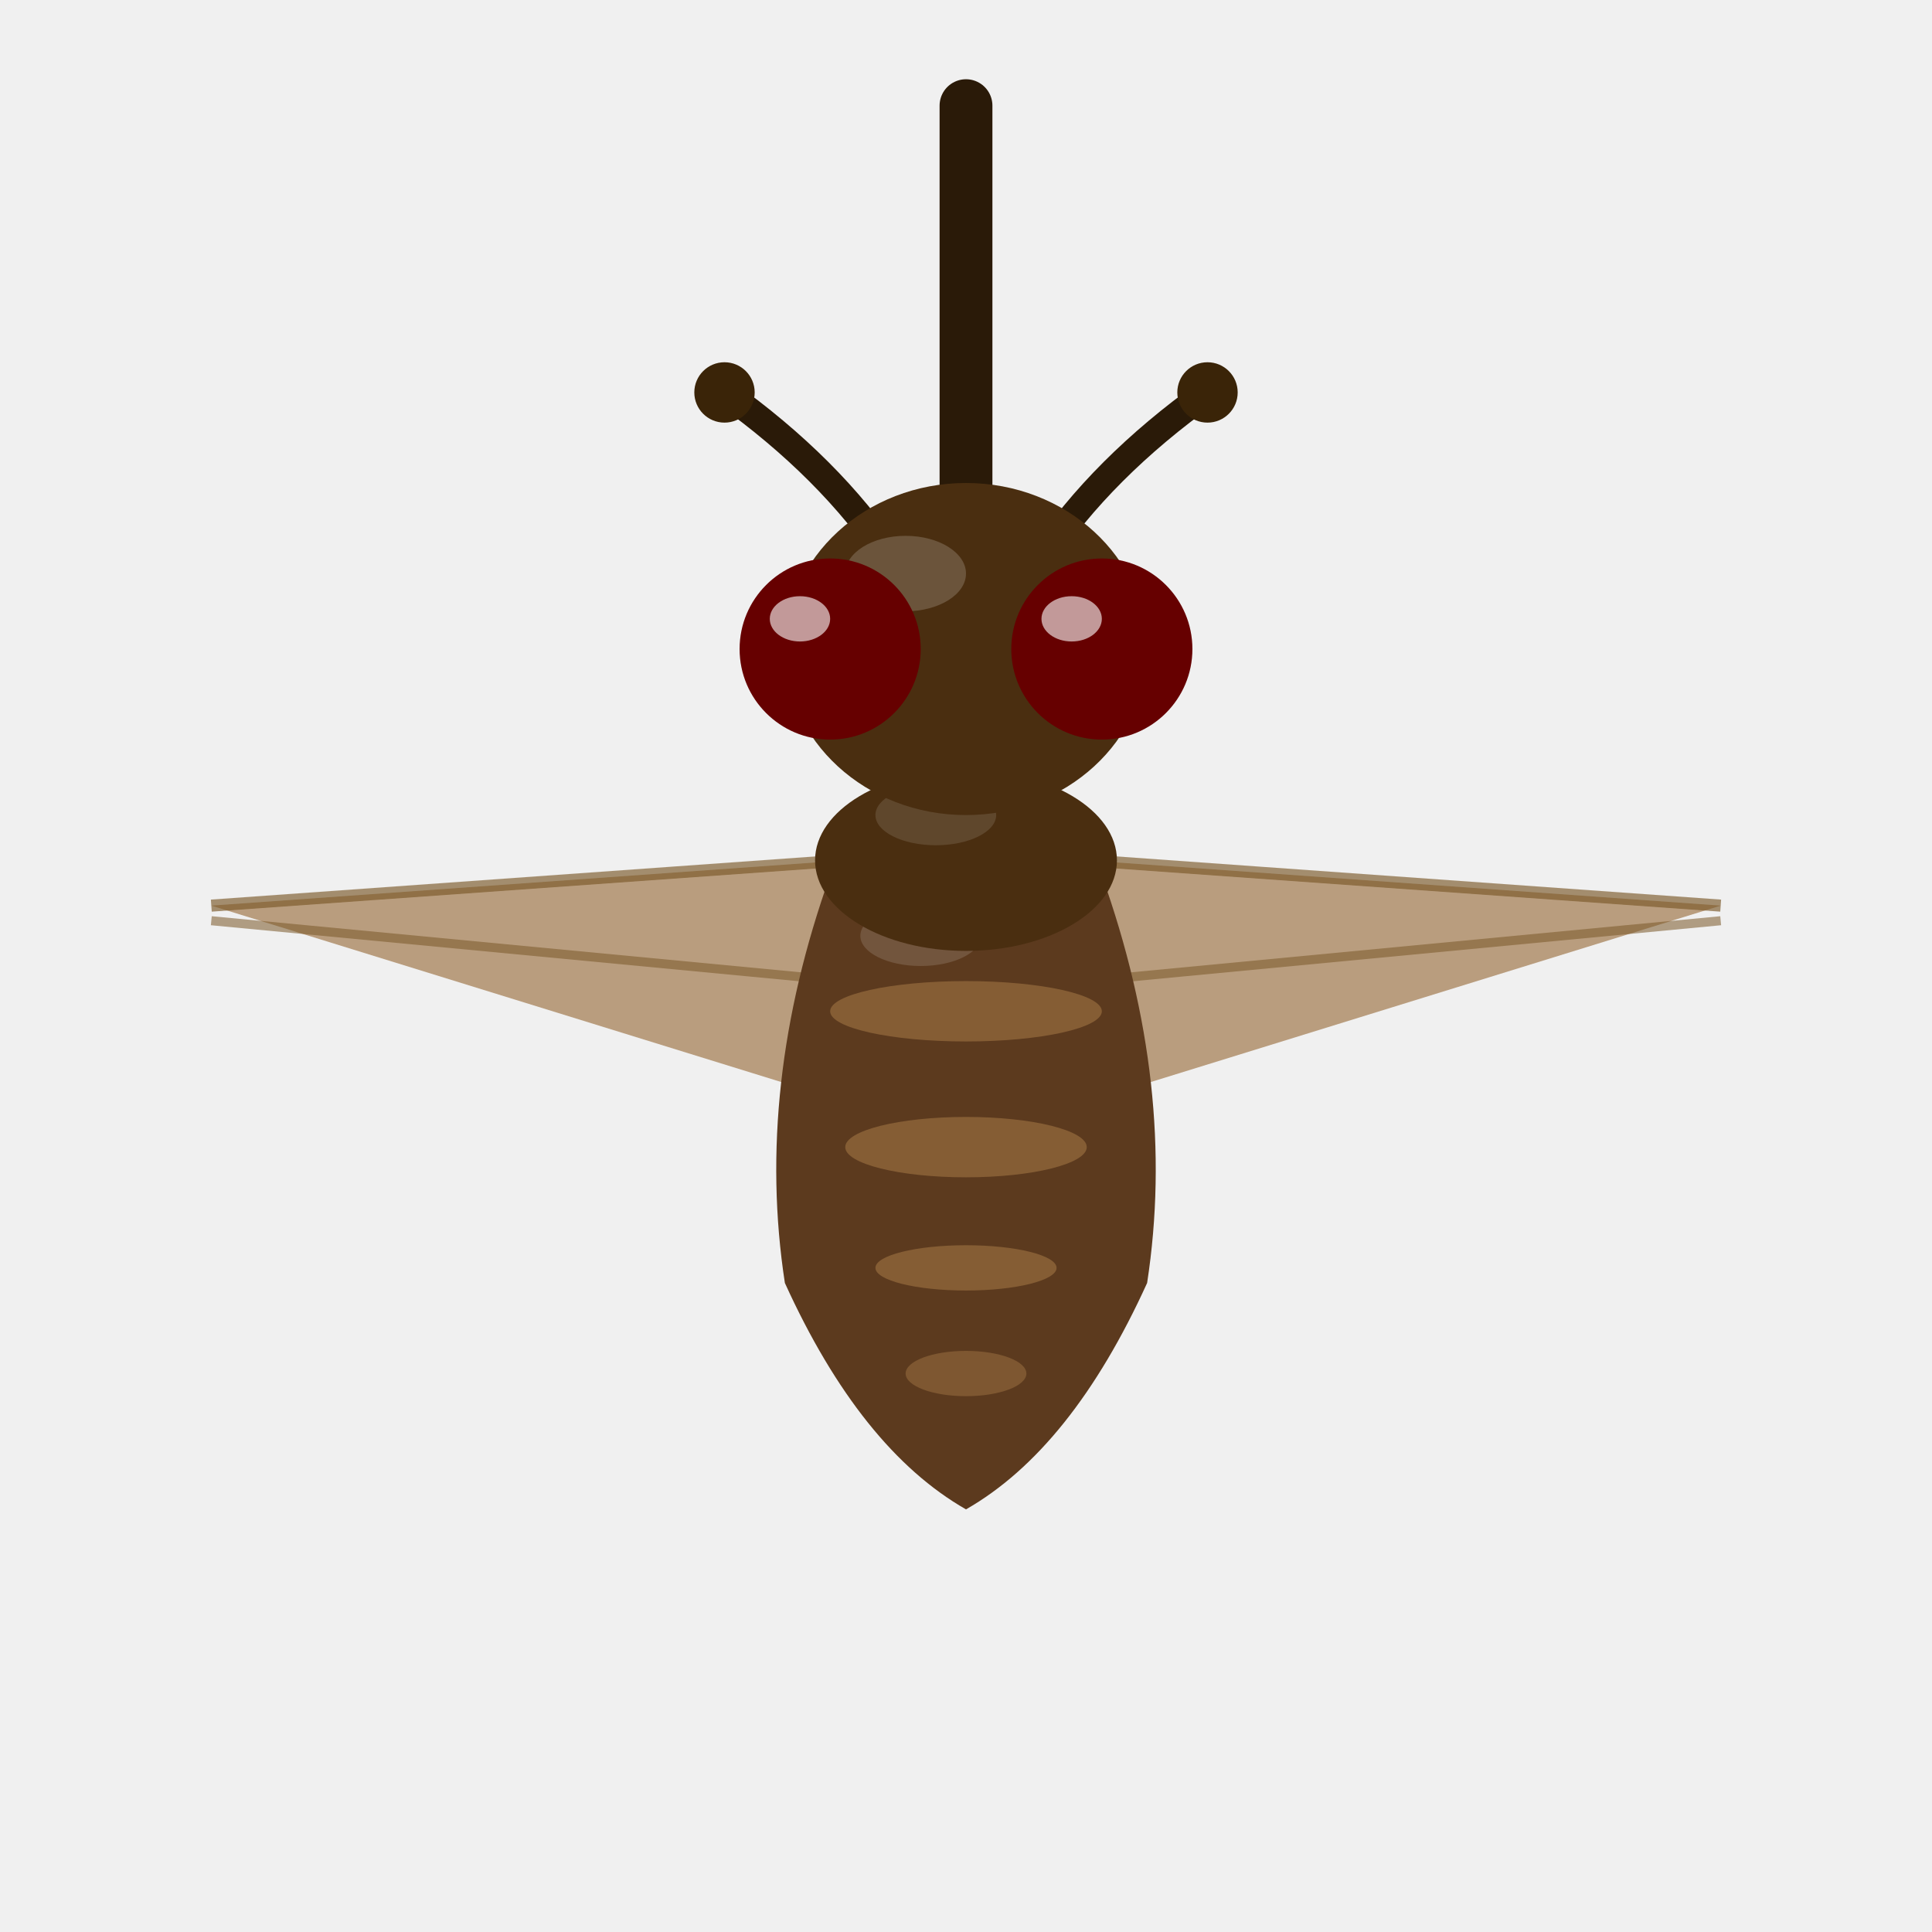
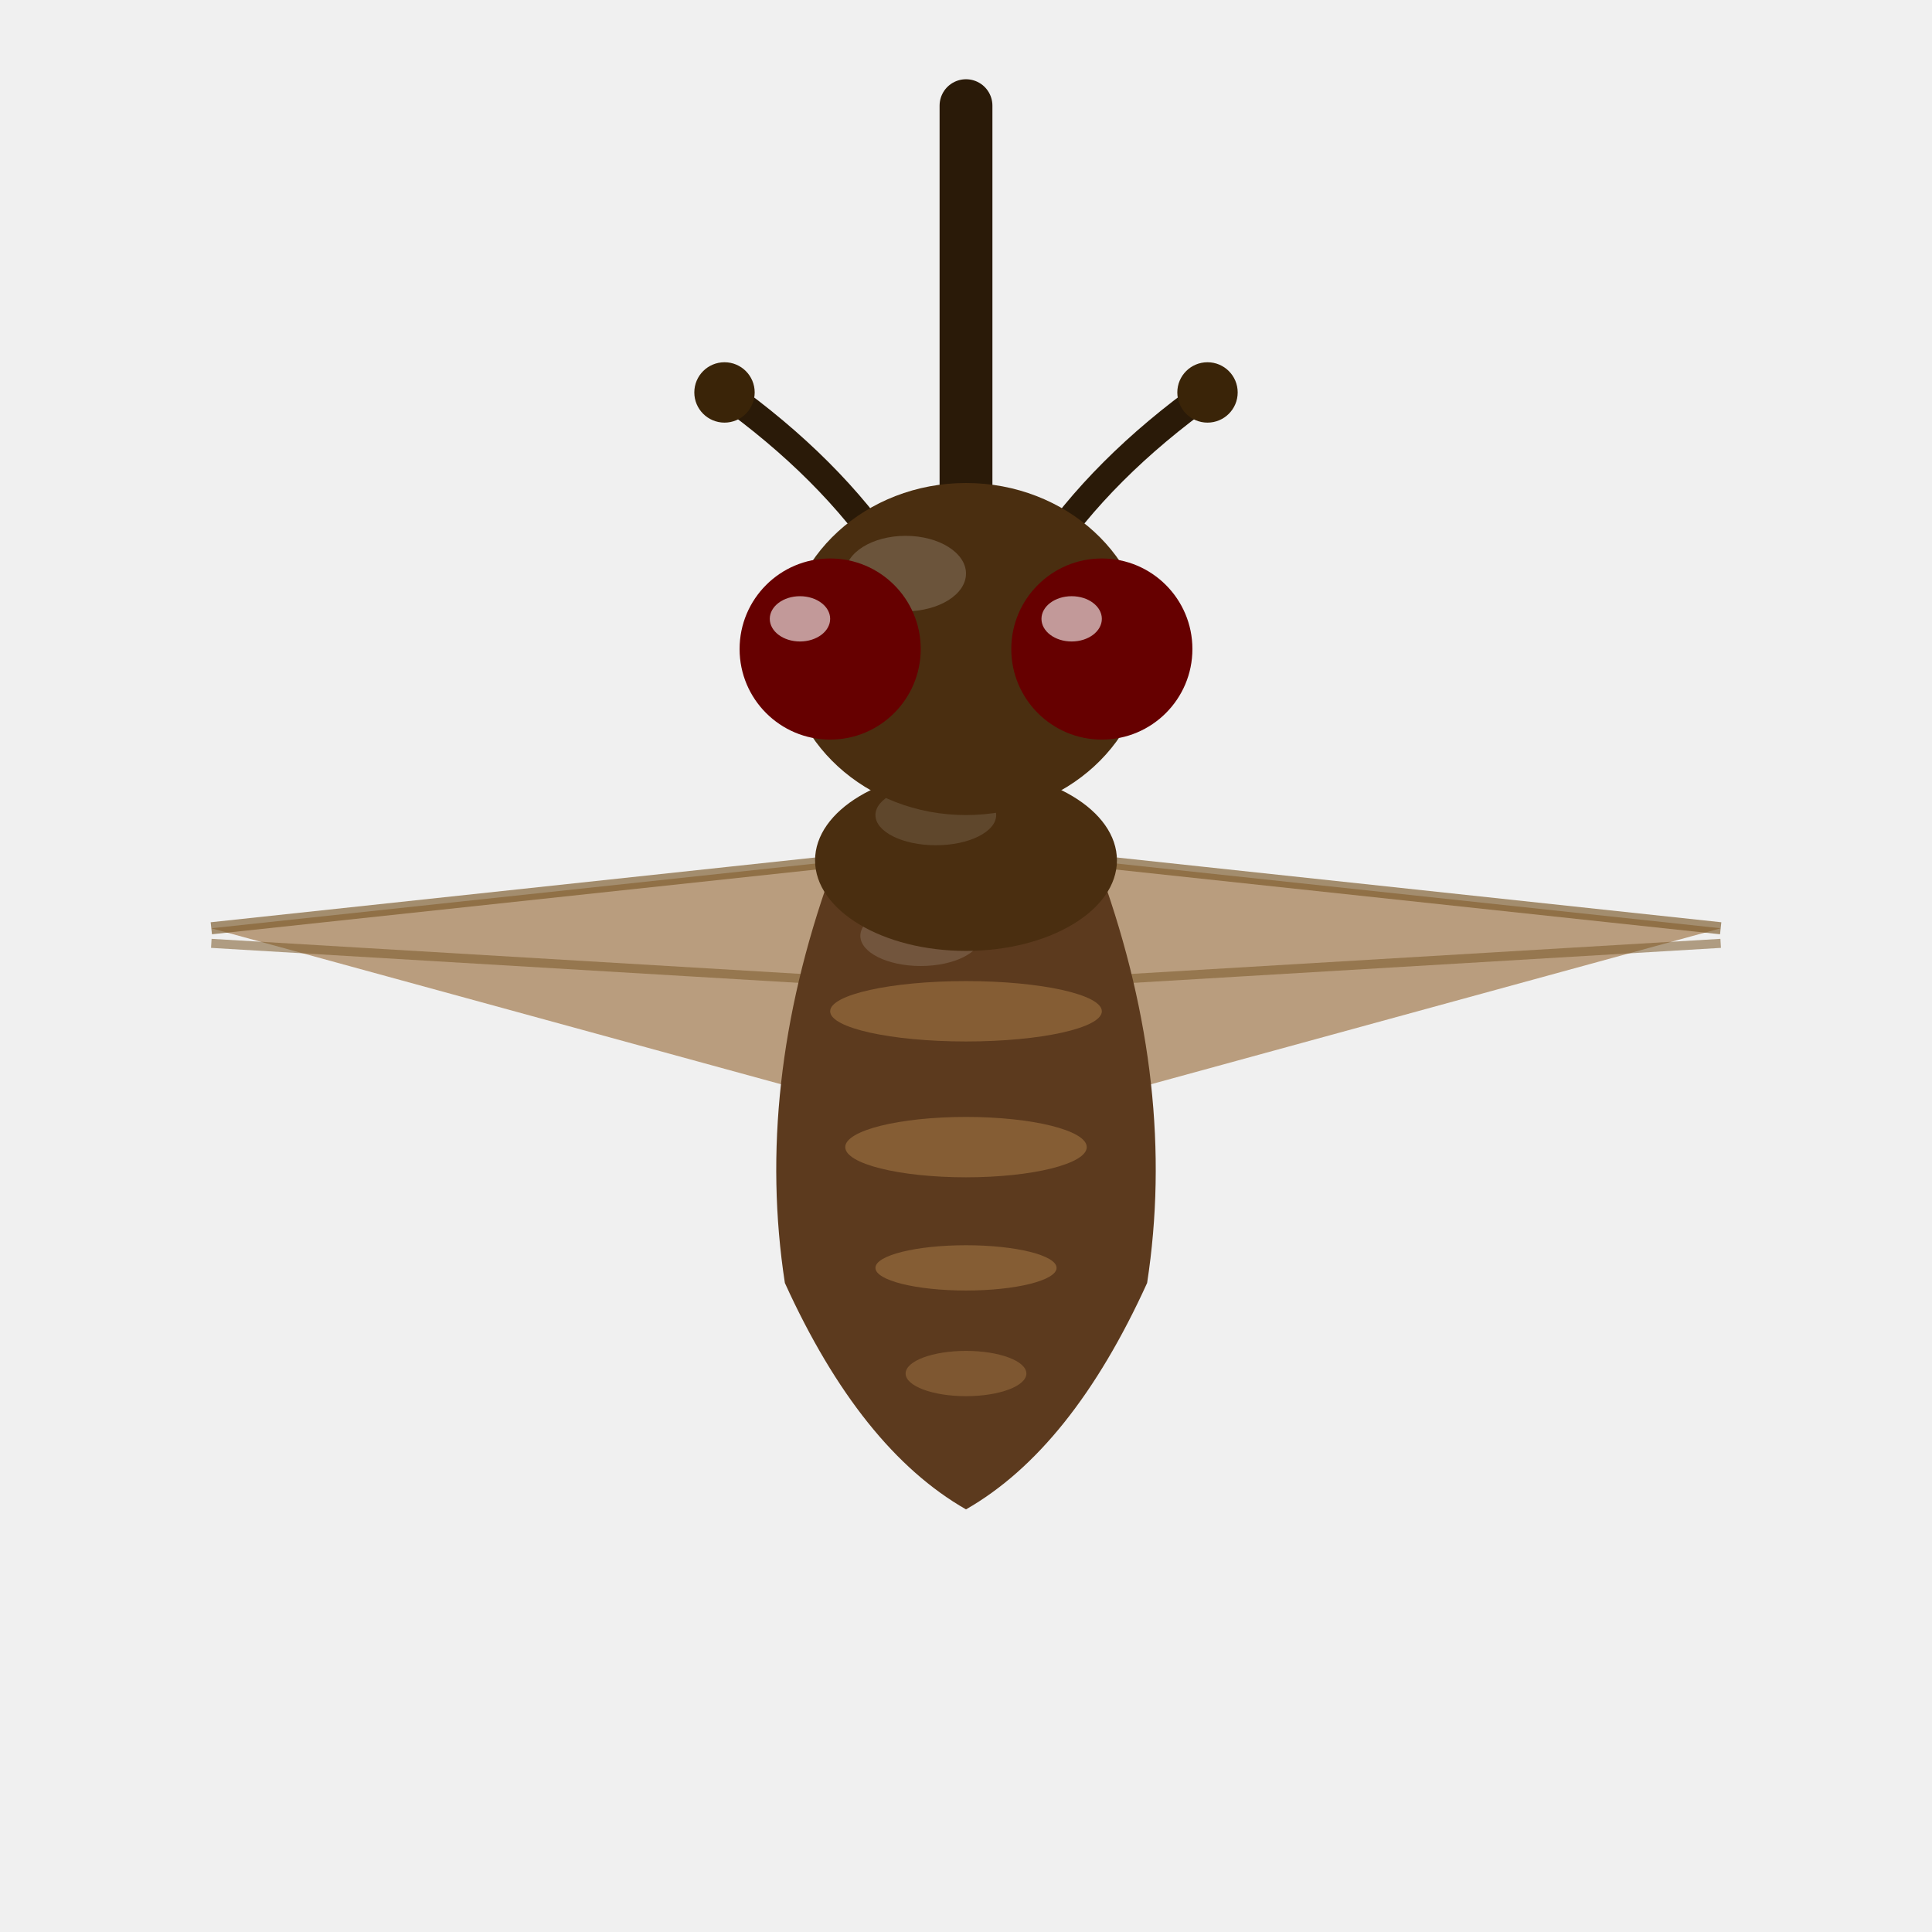
<svg xmlns="http://www.w3.org/2000/svg" width="128" height="128" viewBox="0 0 128 128">
-   <path d="M 56 57 L 14 60 L 56 73 Z" fill="#9B7040" opacity="0.65" />
-   <line x1="56" y1="57" x2="14" y2="60" stroke="#7A5828" stroke-width="0.8" opacity="0.65" />
-   <line x1="56" y1="65" x2="14" y2="61" stroke="#7A5828" stroke-width="0.6" opacity="0.55" />
-   <path d="M 72 57 L 114 60 L 72 73 Z" fill="#9B7040" opacity="0.65" />
-   <line x1="72" y1="57" x2="114" y2="60" stroke="#7A5828" stroke-width="0.8" opacity="0.65" />
-   <line x1="72" y1="65" x2="114" y2="61" stroke="#7A5828" stroke-width="0.6" opacity="0.55" />
+   <path d="M 56 57 L 14 61.5 L 56 73 Z" fill="#9B7040" opacity="0.65" />
+   <line x1="56" y1="57" x2="14" y2="61.5" stroke="#7A5828" stroke-width="0.8" opacity="0.65" />
+   <line x1="56" y1="65" x2="14" y2="62.5" stroke="#7A5828" stroke-width="0.6" opacity="0.55" />
+   <path d="M 72 57 L 114 61.5 L 72 73 Z" fill="#9B7040" opacity="0.65" />
+   <line x1="72" y1="57" x2="114" y2="61.5" stroke="#7A5828" stroke-width="0.8" opacity="0.65" />
+   <line x1="72" y1="65" x2="114" y2="62.5" stroke="#7A5828" stroke-width="0.6" opacity="0.55" />
  <path d="M 59 37 Q 55 31 48 26" stroke="#2A1A08" stroke-width="1.8" stroke-linecap="round" fill="none" />
  <path d="M 69 37 Q 73 31 80 26" stroke="#2A1A08" stroke-width="1.8" stroke-linecap="round" fill="none" />
  <circle cx="48" cy="26" r="2" fill="#3A2408" />
  <circle cx="80" cy="26" r="2" fill="#3A2408" />
  <path d="M 55 58 Q 50 72 52 85 Q 57 96 64 100 Q 71 96 76 85 Q 78 72 73 58 Z" fill="#5C3A1E" />
  <ellipse cx="64" cy="67" rx="9" ry="2" fill="#9B7040" opacity="0.65" />
  <ellipse cx="64" cy="76" rx="8" ry="2" fill="#9B7040" opacity="0.65" />
  <ellipse cx="64" cy="84" rx="6" ry="1.5" fill="#9B7040" opacity="0.65" />
  <ellipse cx="64" cy="91" rx="4" ry="1.5" fill="#9B7040" opacity="0.55" />
  <ellipse cx="61" cy="62" rx="4" ry="2" fill="white" opacity="0.14" />
  <ellipse cx="64" cy="57" rx="10" ry="6" fill="#4A2E10" />
  <ellipse cx="62" cy="54" rx="4" ry="2" fill="white" opacity="0.12" />
  <path d="M 64 34 L 64 7" stroke="#2A1A08" stroke-width="3.5" stroke-linecap="round" fill="none" />
  <ellipse cx="64" cy="43" rx="12" ry="11" fill="#4A2E10" />
  <ellipse cx="60" cy="38" rx="4" ry="2.5" fill="white" opacity="0.18" />
  <circle cx="55" cy="43" r="6" fill="#660000" />
  <circle cx="73" cy="43" r="6" fill="#660000" />
  <ellipse cx="53" cy="41" rx="2" ry="1.5" fill="white" opacity="0.60" />
  <ellipse cx="71" cy="41" rx="2" ry="1.5" fill="white" opacity="0.60" />
</svg>
